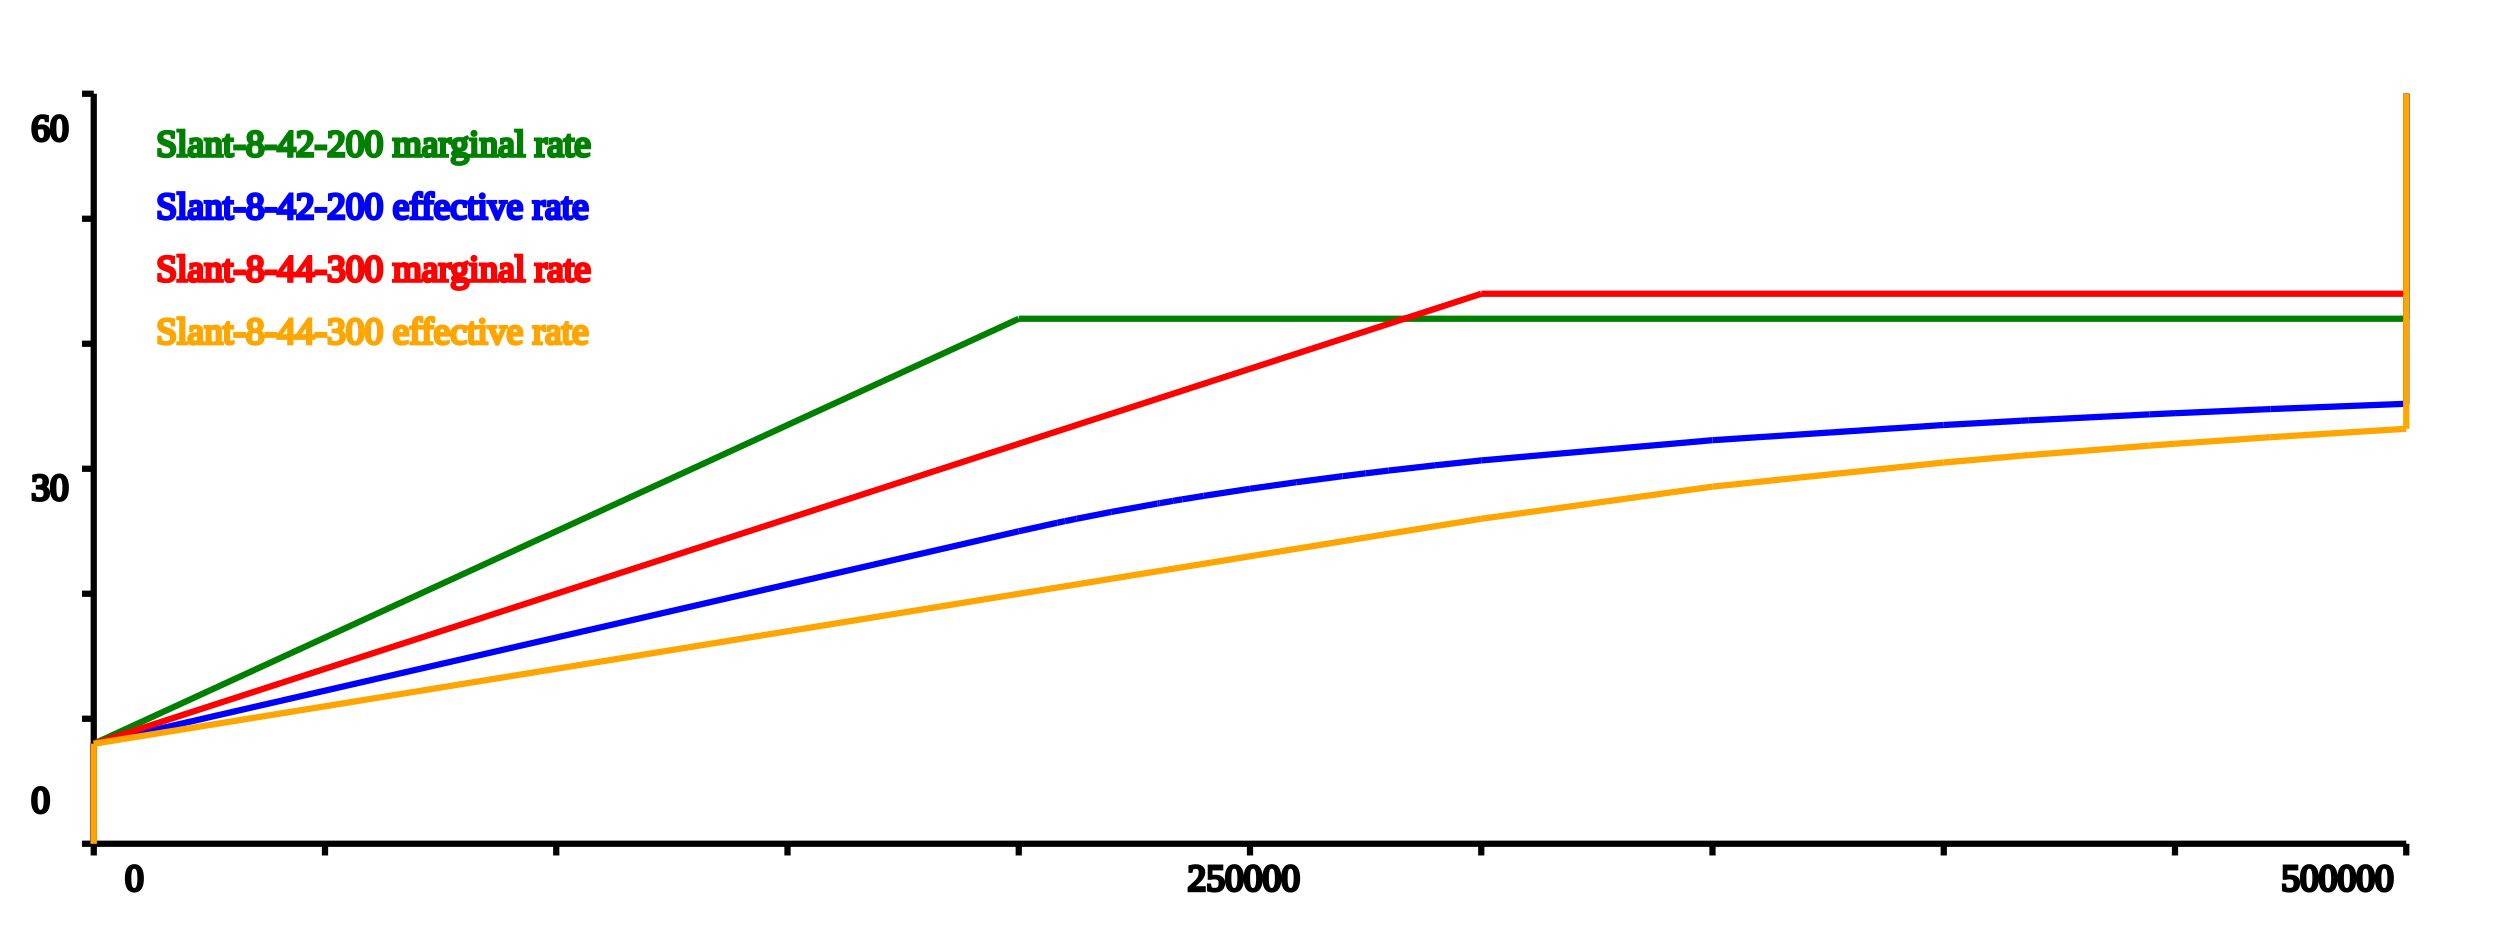
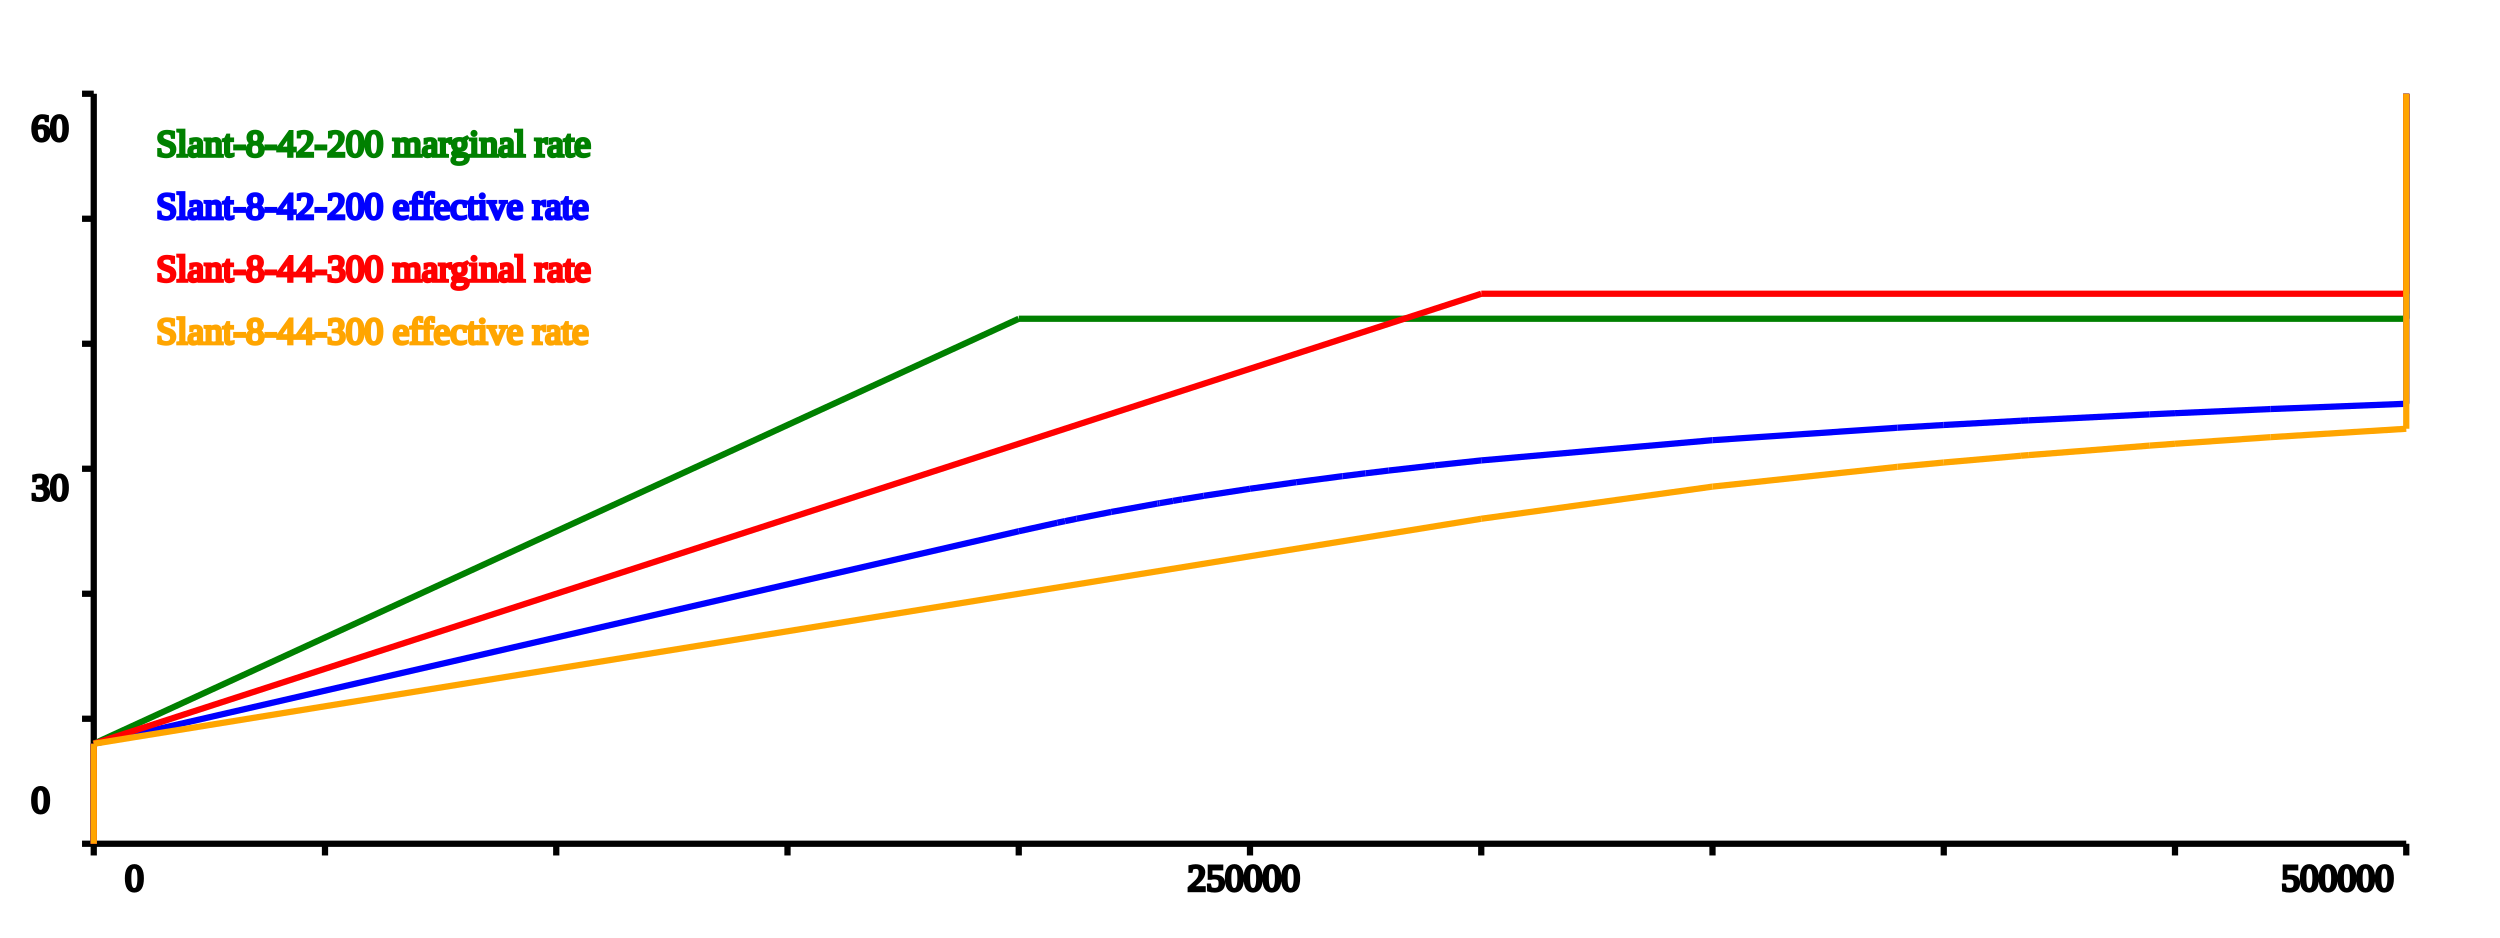
<svg xmlns="http://www.w3.org/2000/svg" height="300" width="800">
-   <g id="n3064434">
-     <g id="axis2682642" />
-     <g id="axisn0451395">
+   <g id="n9729137">
+     <g id="axis3319604" />
+     <g id="axisn0906370">
      <line style="stroke: black; stroke-width: 2" x1="30" x2="770" y1="270" y2="270" />
      <line style="stroke: black; stroke-width: 2" x1="30" x2="30" y1="30" y2="270" />
      <line style="stroke: black; stroke-width: 2" x1="30" x2="30" y1="270" y2="273.75" />
      <text transform="rotate(90,30,277.5)" x="30" y="277.5" />
      <text transform="rotate(90,29.99926,277.5)" x="29.999" y="277.5" />
      <line style="stroke: black; stroke-width: 2" x1="104" x2="104" y1="270" y2="273.75" />
      <text transform="rotate(90,104,277.5)" x="104" y="277.5" />
      <text transform="rotate(90,103.9993,277.5)" x="103.999" y="277.5" />
      <line style="stroke: black; stroke-width: 2" x1="178" x2="178" y1="270" y2="273.75" />
      <text transform="rotate(90,178,277.5)" x="178" y="277.5" />
      <text transform="rotate(90,177.9993,277.5)" x="177.999" y="277.5" />
      <line style="stroke: black; stroke-width: 2" x1="252" x2="252" y1="270" y2="273.75" />
      <text transform="rotate(90,252,277.5)" x="252" y="277.5" />
      <text transform="rotate(90,251.9993,277.5)" x="251.999" y="277.5" />
      <line style="stroke: black; stroke-width: 2" x1="326" x2="326" y1="270" y2="273.75" />
      <text transform="rotate(90,326,277.5)" x="326" y="277.5" />
      <text transform="rotate(90,325.9993,277.5)" x="325.999" y="277.5" />
      <line style="stroke: black; stroke-width: 2" x1="400" x2="400" y1="270" y2="273.75" />
      <text transform="rotate(90,400,277.5)" x="400" y="277.5" />
      <text transform="rotate(90,399.9993,277.5)" x="399.999" y="277.5" />
      <line style="stroke: black; stroke-width: 2" x1="474" x2="474" y1="270" y2="273.75" />
      <text transform="rotate(90,474,277.5)" x="474" y="277.5" />
      <text transform="rotate(90,473.9993,277.5)" x="473.999" y="277.5" />
      <line style="stroke: black; stroke-width: 2" x1="548" x2="548" y1="270" y2="273.75" />
      <text transform="rotate(90,548,277.5)" x="548" y="277.5" />
      <text transform="rotate(90,547.9993,277.5)" x="547.999" y="277.5" />
      <line style="stroke: black; stroke-width: 2" x1="622" x2="622" y1="270" y2="273.75" />
      <text transform="rotate(90,622,277.5)" x="622" y="277.5" />
      <text transform="rotate(90,621.9993,277.5)" x="621.999" y="277.5" />
      <line style="stroke: black; stroke-width: 2" x1="696" x2="696" y1="270" y2="273.75" />
      <text transform="rotate(90,696,277.5)" x="696" y="277.5" />
      <text transform="rotate(90,695.9993,277.5)" x="695.999" y="277.5" />
      <line style="stroke: black; stroke-width: 2" x1="770" x2="770" y1="270" y2="273.75" />
      <text transform="rotate(90,770,277.5)" x="770" y="277.5" />
      <text transform="rotate(90,769.9993,277.5)" x="769.999" y="277.5" />
      <line style="stroke: black; stroke-width: 2" x1="30" x2="26.25" y1="270" y2="270" />
      <text x="0" y="270" />
      <text x="29.999" y="270" />
      <line style="stroke: black; stroke-width: 2" x1="30" x2="26.25" y1="230" y2="230" />
      <text x="0" y="230" />
      <text x="30.014" y="230" />
      <line style="stroke: black; stroke-width: 2" x1="30" x2="26.25" y1="190" y2="190" />
      <text x="0" y="190" />
      <text x="30.029" y="190" />
      <line style="stroke: black; stroke-width: 2" x1="30" x2="26.25" y1="150" y2="150" />
      <text x="0" y="150" />
      <text x="30.044" y="150" />
      <line style="stroke: black; stroke-width: 2" x1="30" x2="26.25" y1="110" y2="110" />
      <text x="0" y="110" />
      <text x="30.058" y="110" />
      <line style="stroke: black; stroke-width: 2" x1="30" x2="26.25" y1="70" y2="70" />
      <text x="0" y="70" />
      <text x="30.073" y="70" />
      <line style="stroke: black; stroke-width: 2" x1="30" x2="26.25" y1="30" y2="30" />
      <text x="0" y="30" />
      <text x="30.088" y="30" />
    </g>
  </g>
  <text fill="black" stroke="black" x="40" y="285">0</text>
  <text fill="black" stroke="black" x="380" y="285">250000</text>
  <text fill="black" stroke="black" x="730" y="285">500000</text>
  <text fill="black" stroke="black" x="10" y="260">0</text>
  <text fill="black" stroke="black" x="10" y="160">30</text>
  <text fill="black" stroke="black" x="10" y="45">60</text>
-   <g id="n2319600">
-     <g id="line2954165" />
-     <g id="linen1477520">
+   <g id="n7492337">
+     <g id="line1851910" />
+     <g id="linen5543105">
      <line style="fill: green; stroke: green; stroke-width: 2" x1="30" x2="30" y1="270" y2="238" />
      <line style="fill: green; stroke: green; stroke-width: 2" x1="30" x2="326" y1="238" y2="102" />
      <line style="fill: green; stroke: green; stroke-width: 2" x1="326" x2="770" y1="102" y2="102" />
      <line style="fill: green; stroke: green; stroke-width: 2" x1="770" x2="770" y1="102" y2="30" />
    </g>
  </g>
  <text fill="green" stroke="green" x="50" y="50">Slant-8-42-200 marginal rate</text>
-   <g id="n2347445">
-     <g id="line6546060" />
-     <g id="linen3240205">
+   <g id="n7313232">
+     <g id="line0012935" />
+     <g id="linen5909867">
      <line style="fill: blue; stroke: blue; stroke-width: 2" x1="30" x2="30" y1="270" y2="238" />
      <line style="fill: blue; stroke: blue; stroke-width: 2" x1="30" x2="326" y1="238" y2="170" />
      <line style="fill: blue; stroke: blue; stroke-width: 2" x1="326" x2="338.358" y1="170" y2="167.275" />
      <line style="fill: blue; stroke: blue; stroke-width: 2" x1="338.358" x2="340.8" y1="167.275" y2="166.762" />
      <line style="fill: blue; stroke: blue; stroke-width: 2" x1="340.8" x2="344.5" y1="166.762" y2="166" />
      <line style="fill: blue; stroke: blue; stroke-width: 2" x1="344.5" x2="355.6" y1="166" y2="163.818" />
      <line style="fill: blue; stroke: blue; stroke-width: 2" x1="355.6" x2="370.4" y1="163.818" y2="161.13" />
      <line style="fill: blue; stroke: blue; stroke-width: 2" x1="370.4" x2="371.066" y1="161.13" y2="161.015" />
      <line style="fill: blue; stroke: blue; stroke-width: 2" x1="371.066" x2="375.358" y1="161.015" y2="160.282" />
      <line style="fill: blue; stroke: blue; stroke-width: 2" x1="375.358" x2="378.318" y1="160.282" y2="159.786" />
      <line style="fill: blue; stroke: blue; stroke-width: 2" x1="378.318" x2="385.2" y1="159.786" y2="158.667" />
      <line style="fill: blue; stroke: blue; stroke-width: 2" x1="385.2" x2="400" y1="158.667" y2="156.4" />
      <line style="fill: blue; stroke: blue; stroke-width: 2" x1="400" x2="414.8" y1="156.4" y2="154.308" />
      <line style="fill: blue; stroke: blue; stroke-width: 2" x1="414.8" x2="429.6" y1="154.308" y2="152.37" />
      <line style="fill: blue; stroke: blue; stroke-width: 2" x1="429.6" x2="437" y1="152.37" y2="151.455" />
      <line style="fill: blue; stroke: blue; stroke-width: 2" x1="437" x2="444.4" y1="151.455" y2="150.571" />
      <line style="fill: blue; stroke: blue; stroke-width: 2" x1="444.4" x2="459.2" y1="150.571" y2="148.897" />
      <line style="fill: blue; stroke: blue; stroke-width: 2" x1="459.2" x2="474" y1="148.897" y2="147.333" />
      <line style="fill: blue; stroke: blue; stroke-width: 2" x1="474" x2="548" y1="147.333" y2="140.857" />
-       <line style="fill: blue; stroke: blue; stroke-width: 2" x1="548" x2="622" y1="140.857" y2="136" />
+       <line style="fill: blue; stroke: blue; stroke-width: 2" x1="548" x2="607.2" y1="140.857" y2="136.872" />
+       <line style="fill: blue; stroke: blue; stroke-width: 2" x1="607.2" x2="622" y1="136.872" y2="136" />
      <line style="fill: blue; stroke: blue; stroke-width: 2" x1="622" x2="646.716" y1="136" y2="134.637" />
      <line style="fill: blue; stroke: blue; stroke-width: 2" x1="646.716" x2="649.232" y1="134.637" y2="134.505" />
      <line style="fill: blue; stroke: blue; stroke-width: 2" x1="649.232" x2="687.934" y1="134.505" y2="132.593" />
      <line style="fill: blue; stroke: blue; stroke-width: 2" x1="687.934" x2="696" y1="132.593" y2="132.222" />
      <line style="fill: blue; stroke: blue; stroke-width: 2" x1="696" x2="726.636" y1="132.222" y2="130.893" />
      <line style="fill: blue; stroke: blue; stroke-width: 2" x1="726.636" x2="770" y1="130.893" y2="129.2" />
      <line style="fill: blue; stroke: blue; stroke-width: 2" x1="770" x2="770" y1="129.2" y2="30" />
    </g>
  </g>
  <text fill="blue" stroke="blue" x="50" y="70">Slant-8-42-200 effective rate</text>
-   <g id="n6469974">
-     <g id="line9768504" />
-     <g id="linen2169366">
+   <g id="n8610802">
+     <g id="line1750139" />
+     <g id="linen2821455">
      <line style="fill: red; stroke: red; stroke-width: 2" x1="30" x2="30" y1="270" y2="238" />
      <line style="fill: red; stroke: red; stroke-width: 2" x1="30" x2="474" y1="238" y2="94" />
      <line style="fill: red; stroke: red; stroke-width: 2" x1="474" x2="770" y1="94" y2="94" />
      <line style="fill: red; stroke: red; stroke-width: 2" x1="770" x2="770" y1="94" y2="30" />
    </g>
  </g>
  <text fill="red" stroke="red" x="50" y="90">Slant-8-44-300 marginal rate</text>
-   <g id="n8697770">
-     <g id="line2880744" />
-     <g id="linen7415692">
+   <g id="n2682978">
+     <g id="line0107513" />
+     <g id="linen3695445">
      <line style="fill: orange; stroke: orange; stroke-width: 2" x1="30" x2="30" y1="270" y2="238" />
      <line style="fill: orange; stroke: orange; stroke-width: 2" x1="30" x2="474" y1="238" y2="166" />
      <line style="fill: orange; stroke: orange; stroke-width: 2" x1="474" x2="548" y1="166" y2="155.714" />
-       <line style="fill: orange; stroke: orange; stroke-width: 2" x1="548" x2="622" y1="155.714" y2="148" />
+       <line style="fill: orange; stroke: orange; stroke-width: 2" x1="548" x2="607.2" y1="155.714" y2="149.385" />
+       <line style="fill: orange; stroke: orange; stroke-width: 2" x1="607.2" x2="622" y1="149.385" y2="148" />
      <line style="fill: orange; stroke: orange; stroke-width: 2" x1="622" x2="646.716" y1="148" y2="145.836" />
      <line style="fill: orange; stroke: orange; stroke-width: 2" x1="646.716" x2="649.232" y1="145.836" y2="145.625" />
      <line style="fill: orange; stroke: orange; stroke-width: 2" x1="649.232" x2="687.934" y1="145.625" y2="142.588" />
      <line style="fill: orange; stroke: orange; stroke-width: 2" x1="687.934" x2="696" y1="142.588" y2="142" />
      <line style="fill: orange; stroke: orange; stroke-width: 2" x1="696" x2="726.636" y1="142" y2="139.889" />
      <line style="fill: orange; stroke: orange; stroke-width: 2" x1="726.636" x2="770" y1="139.889" y2="137.2" />
      <line style="fill: orange; stroke: orange; stroke-width: 2" x1="770" x2="770" y1="137.2" y2="30" />
    </g>
  </g>
  <text fill="orange" stroke="orange" x="50" y="110">Slant-8-44-300 effective rate</text>
</svg>
